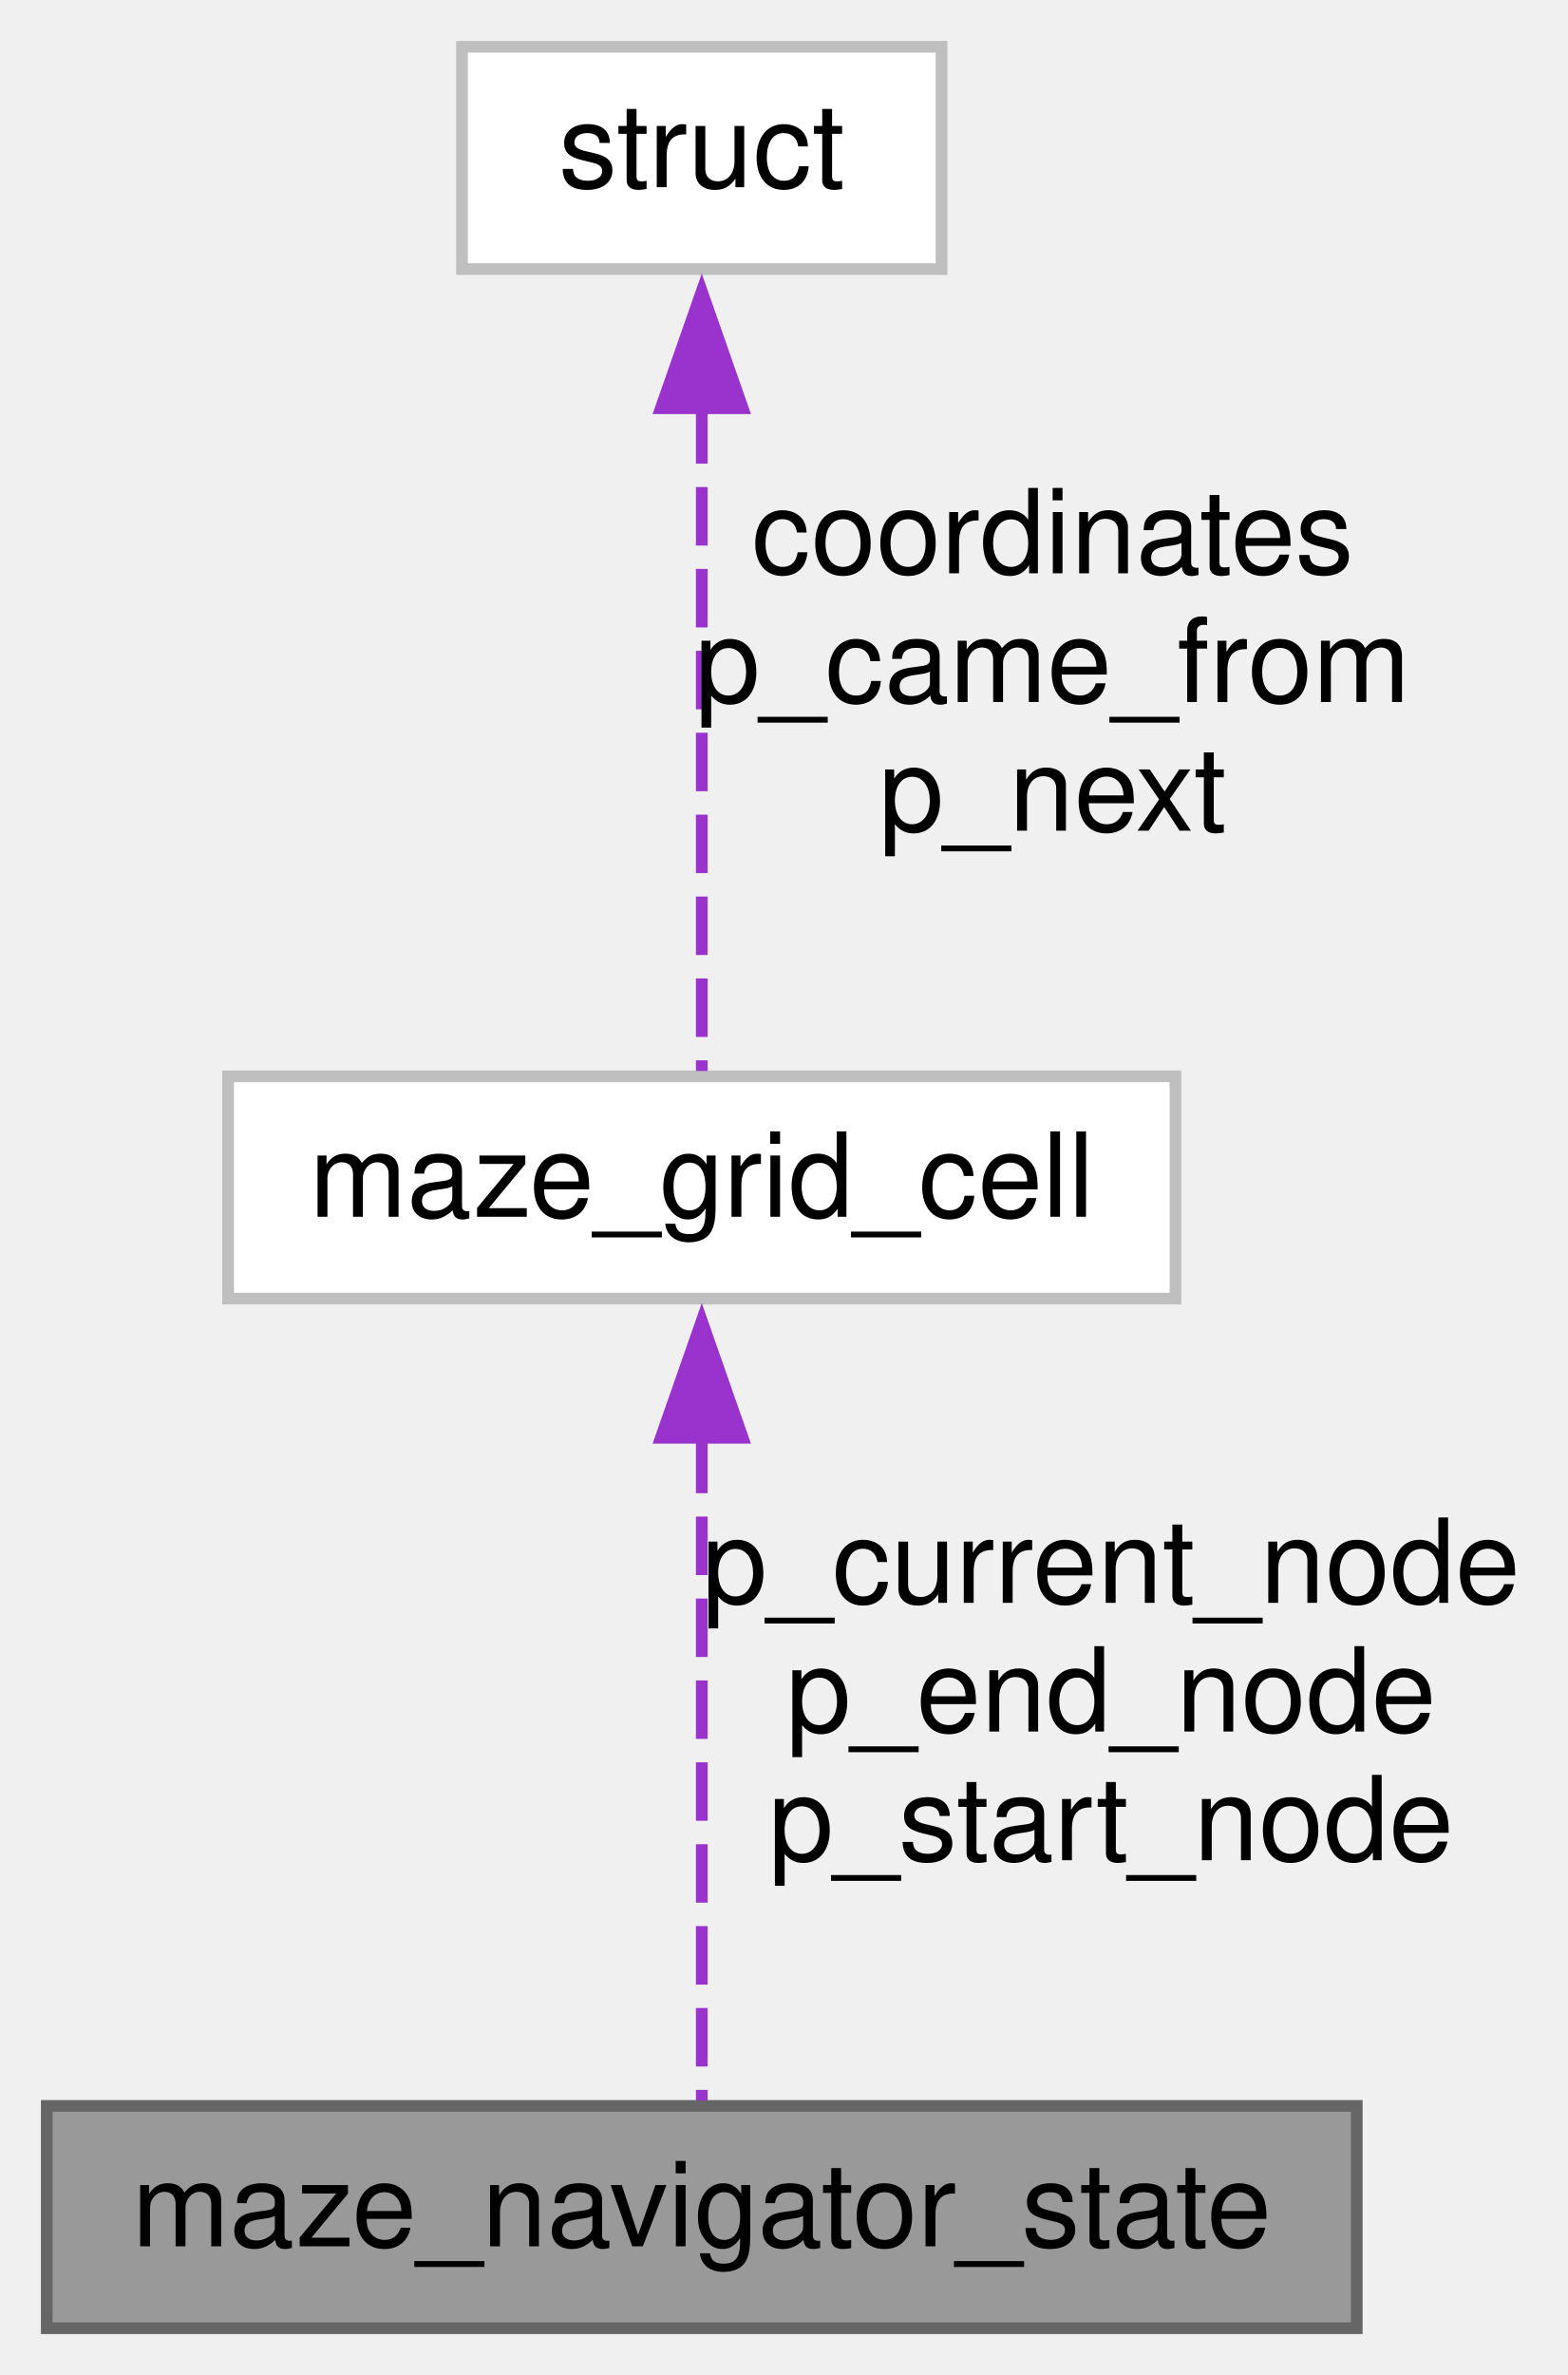
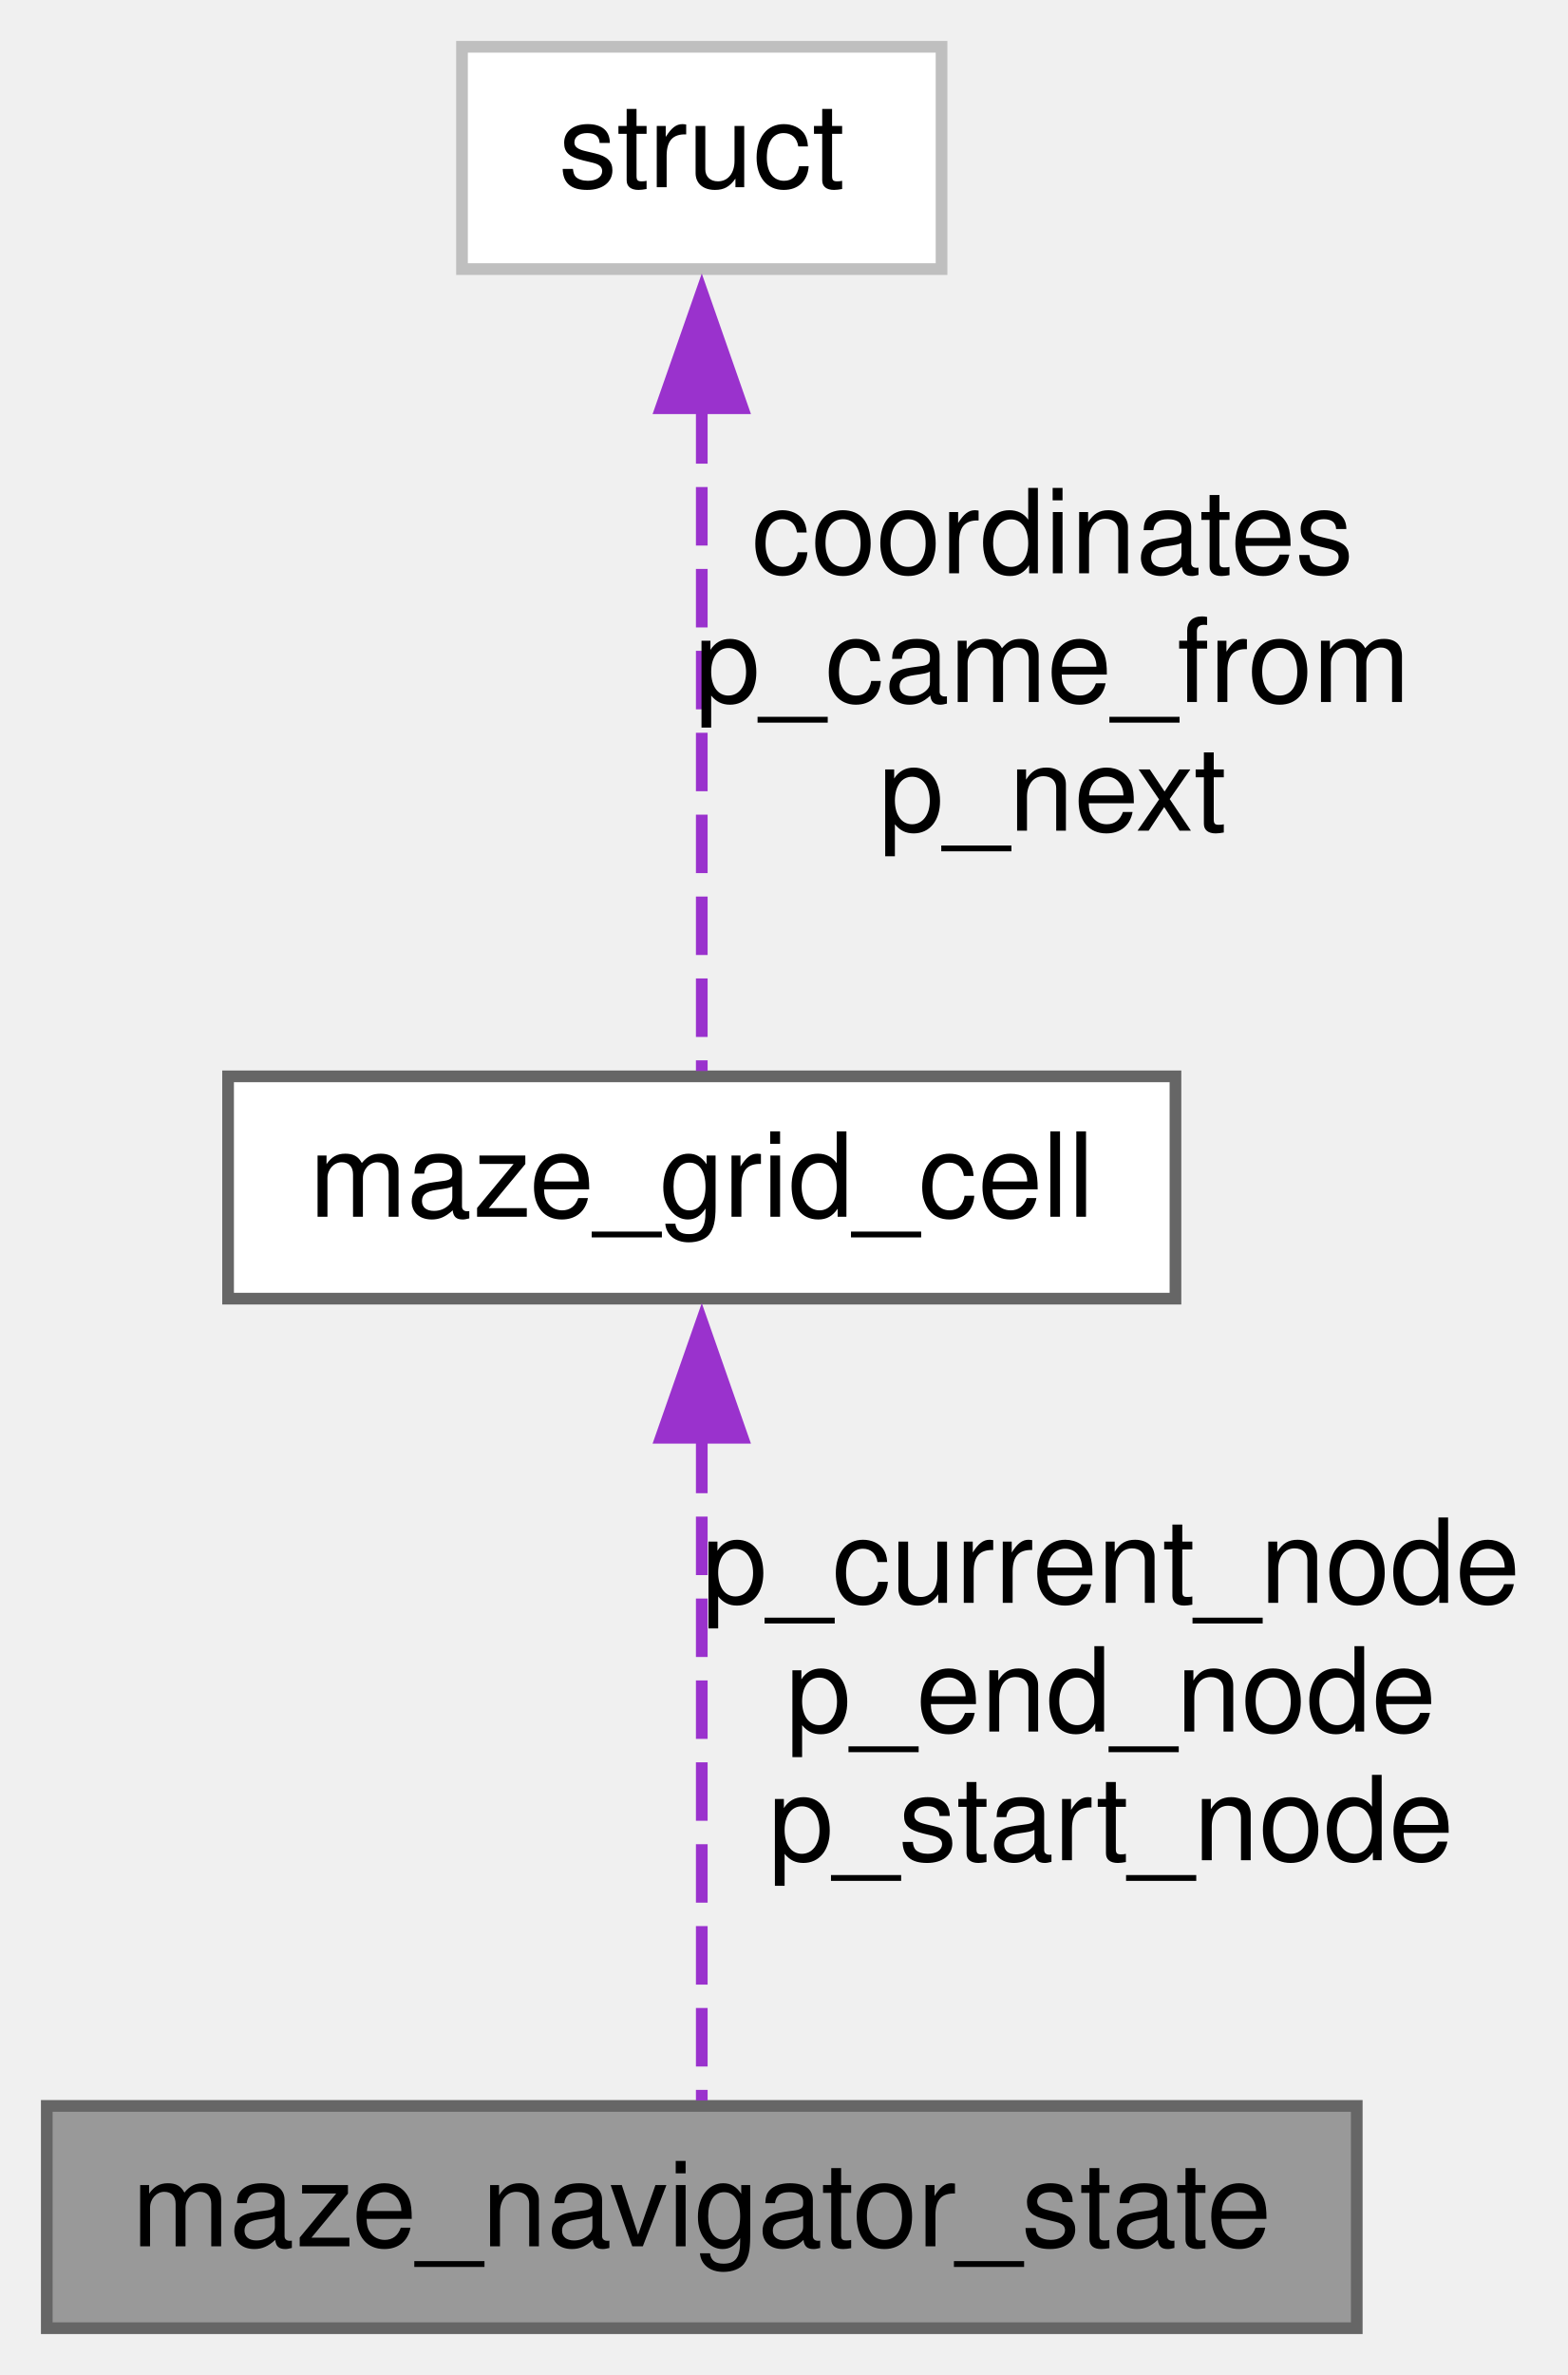
<svg xmlns="http://www.w3.org/2000/svg" xmlns:xlink="http://www.w3.org/1999/xlink" width="134pt" height="203pt" viewBox="0.00 0.00 134.00 203.00">
  <g id="graph0" class="graph" transform="scale(1 1) rotate(0) translate(4 199)">
    <g id="node1" class="node">
      <g id="a_node1">
-         <a xlink:title=" ">
+         <a xlink:title="This struct contains the state of a navigator in the maze.">
          <polygon fill="#999999" stroke="#666666" points="112,-19 0,-19 0,0 112,0 112,-19" />
          <text text-anchor="middle" x="56" y="-7" font-family="Helvetica,sans-Serif" font-size="10.00">maze_navigator_state</text>
        </a>
      </g>
    </g>
    <g id="node2" class="node">
      <g id="a_node2">
-         <a xlink:href="structmaze__grid__cell.html" target="_top" xlink:title=" ">
-           <polygon fill="white" stroke="#bfbfbf" points="96.5,-107 15.5,-107 15.5,-88 96.5,-88 96.5,-107" />
+         <a xlink:href="structmaze__grid__cell.html" target="_top" xlink:title="This struct contains the node information.">
+           <polygon fill="white" stroke="#666666" points="96.5,-107 15.5,-107 15.5,-88 96.5,-88 96.5,-107" />
          <text text-anchor="middle" x="56" y="-95" font-family="Helvetica,sans-Serif" font-size="10.00">maze_grid_cell</text>
        </a>
      </g>
    </g>
    <g id="edge1" class="edge">
      <path fill="none" stroke="#9a32cd" stroke-dasharray="5,2" d="M56,-76.37C56,-58.37 56,-32.83 56,-19.46" />
      <polygon fill="#9a32cd" stroke="#9a32cd" points="52.5,-76.11 56,-86.11 59.5,-76.11 52.5,-76.11" />
      <text text-anchor="middle" x="91" y="-62" font-family="Helvetica,sans-Serif" font-size="10.00"> p_current_node</text>
      <text text-anchor="middle" x="91" y="-51" font-family="Helvetica,sans-Serif" font-size="10.00">p_end_node</text>
      <text text-anchor="middle" x="91" y="-40" font-family="Helvetica,sans-Serif" font-size="10.00">p_start_node</text>
    </g>
    <g id="node3" class="node">
      <g id="a_node3">
        <a xlink:title=" ">
          <polygon fill="white" stroke="#bfbfbf" points="76.5,-195 35.5,-195 35.5,-176 76.5,-176 76.5,-195" />
          <text text-anchor="middle" x="56" y="-183" font-family="Helvetica,sans-Serif" font-size="10.00">struct</text>
        </a>
      </g>
    </g>
    <g id="edge2" class="edge">
      <path fill="none" stroke="#9a32cd" stroke-dasharray="5,2" d="M56,-164.37C56,-146.37 56,-120.83 56,-107.46" />
      <polygon fill="#9a32cd" stroke="#9a32cd" points="52.5,-164.11 56,-174.11 59.5,-164.11 52.5,-164.11" />
      <text text-anchor="middle" x="86" y="-150" font-family="Helvetica,sans-Serif" font-size="10.00"> coordinates</text>
      <text text-anchor="middle" x="86" y="-139" font-family="Helvetica,sans-Serif" font-size="10.00">p_came_from</text>
      <text text-anchor="middle" x="86" y="-128" font-family="Helvetica,sans-Serif" font-size="10.00">p_next</text>
    </g>
  </g>
</svg>
